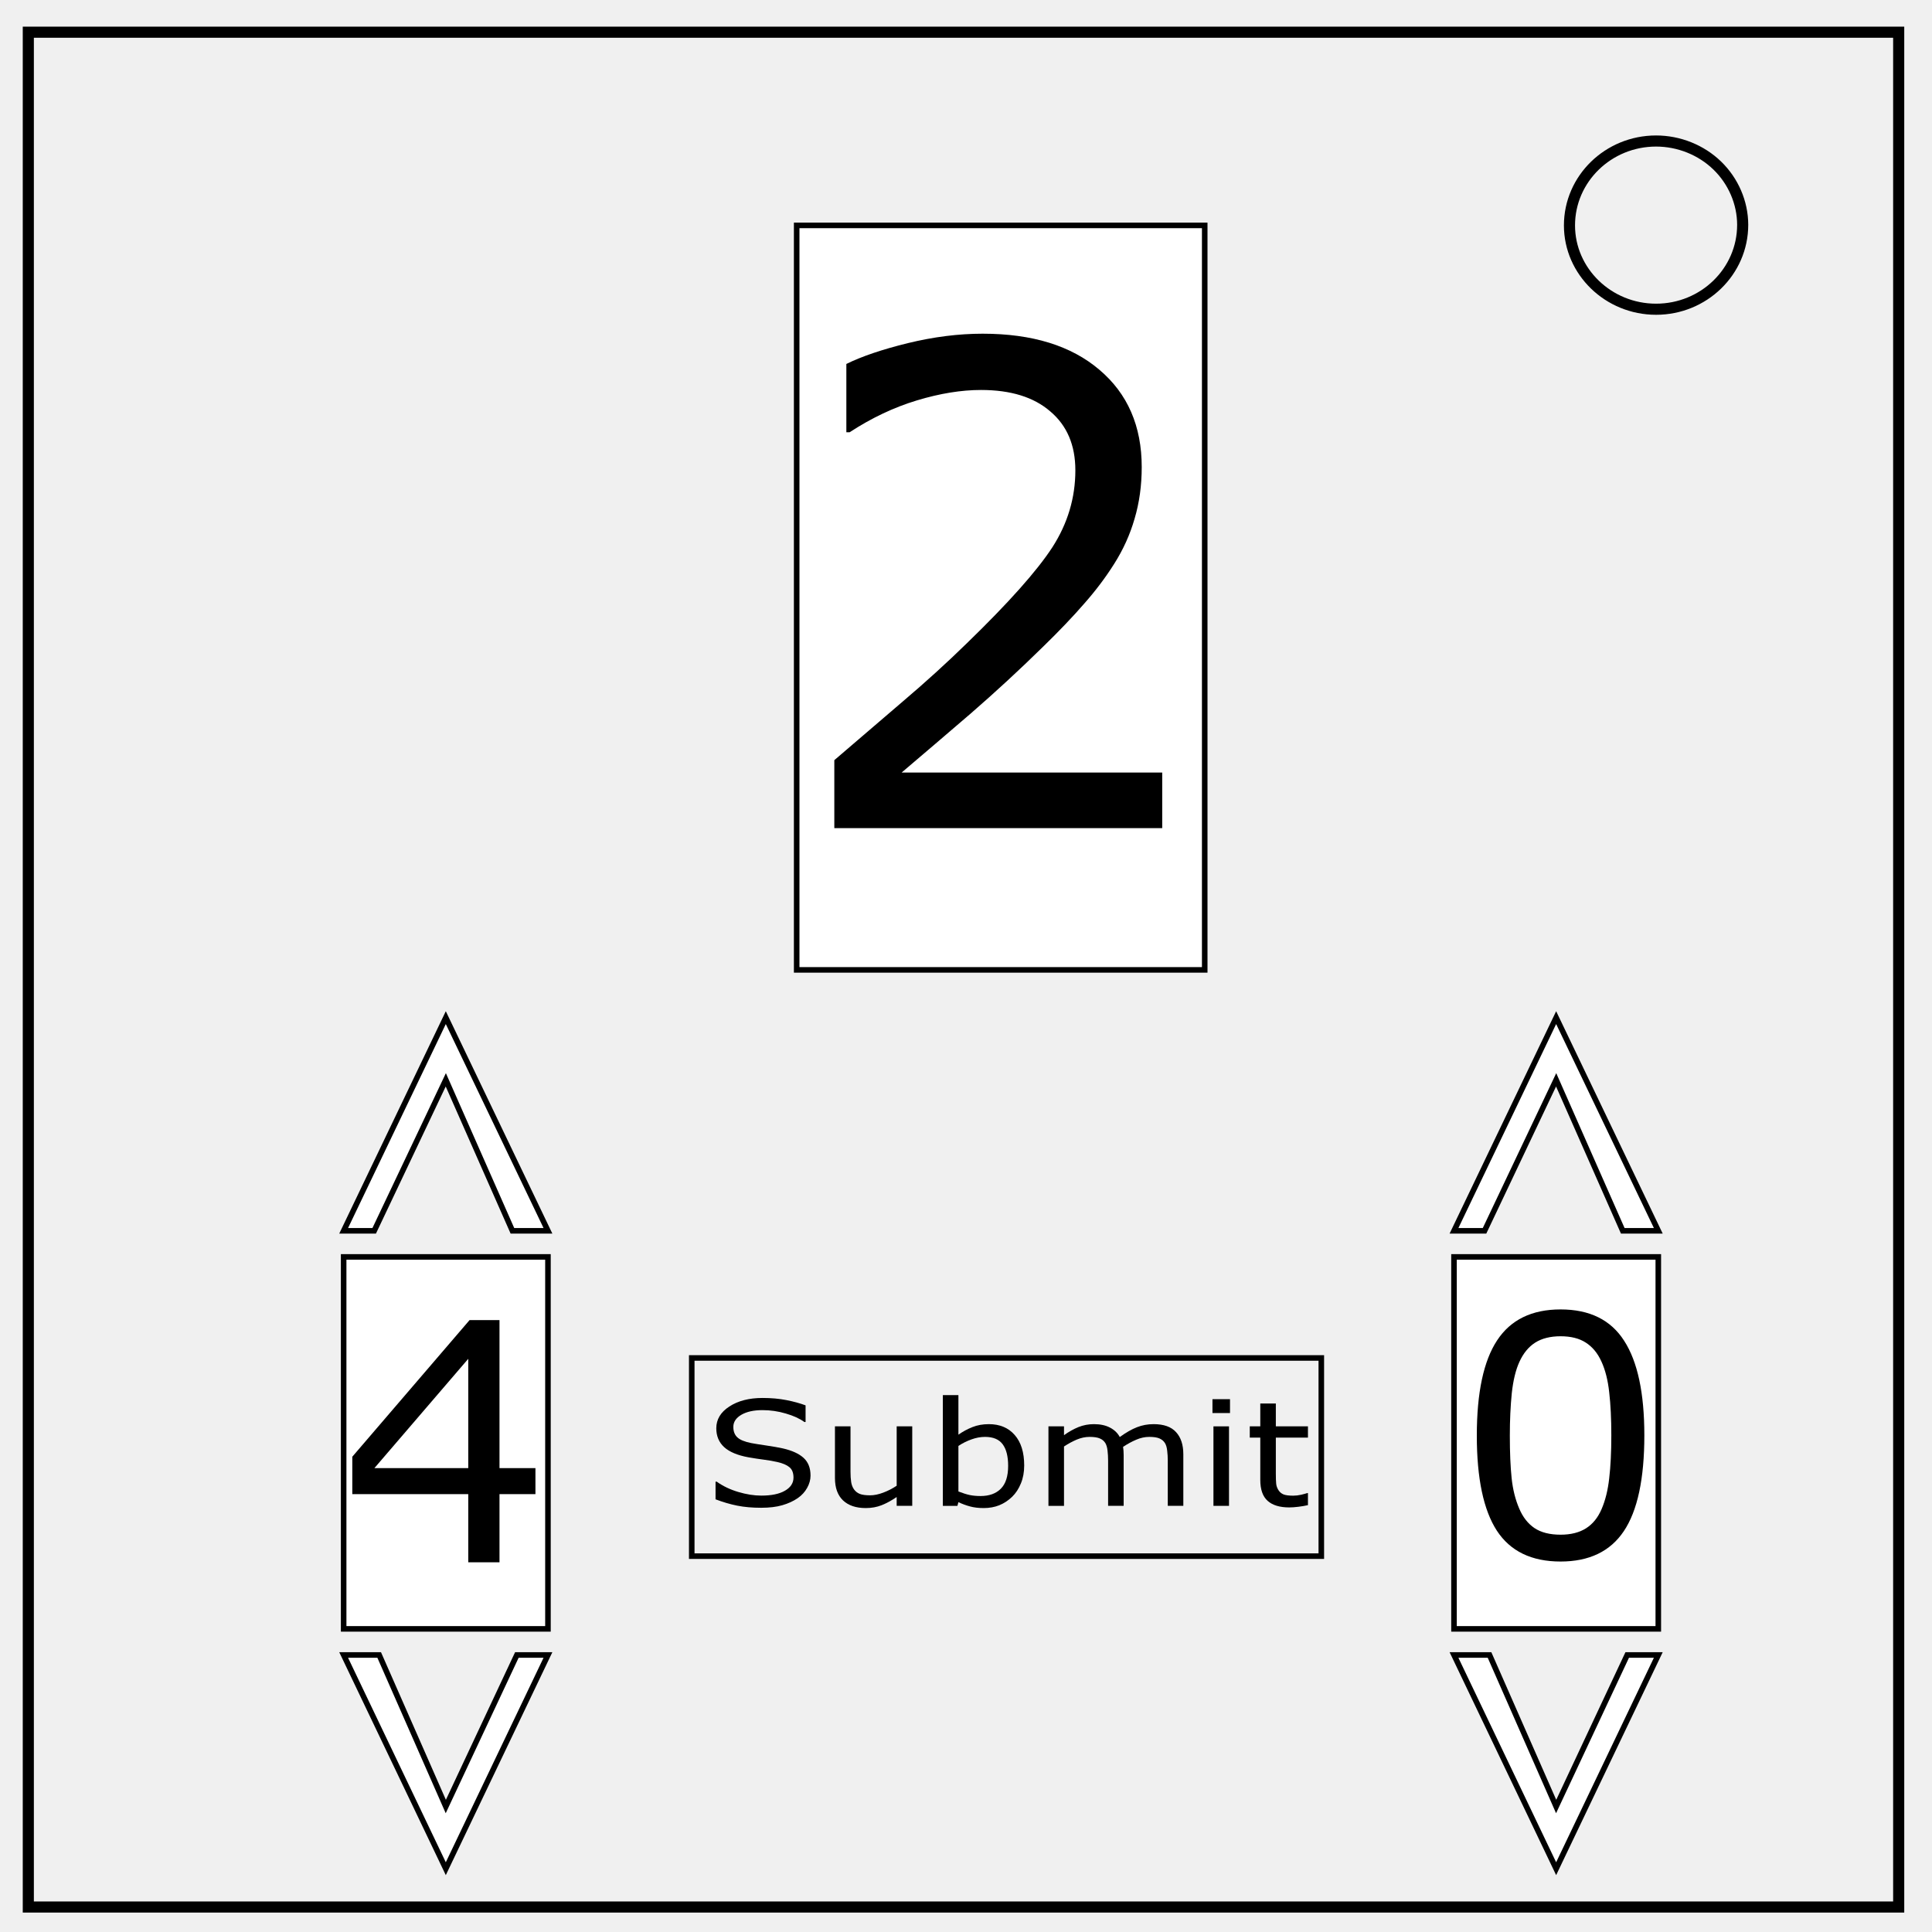
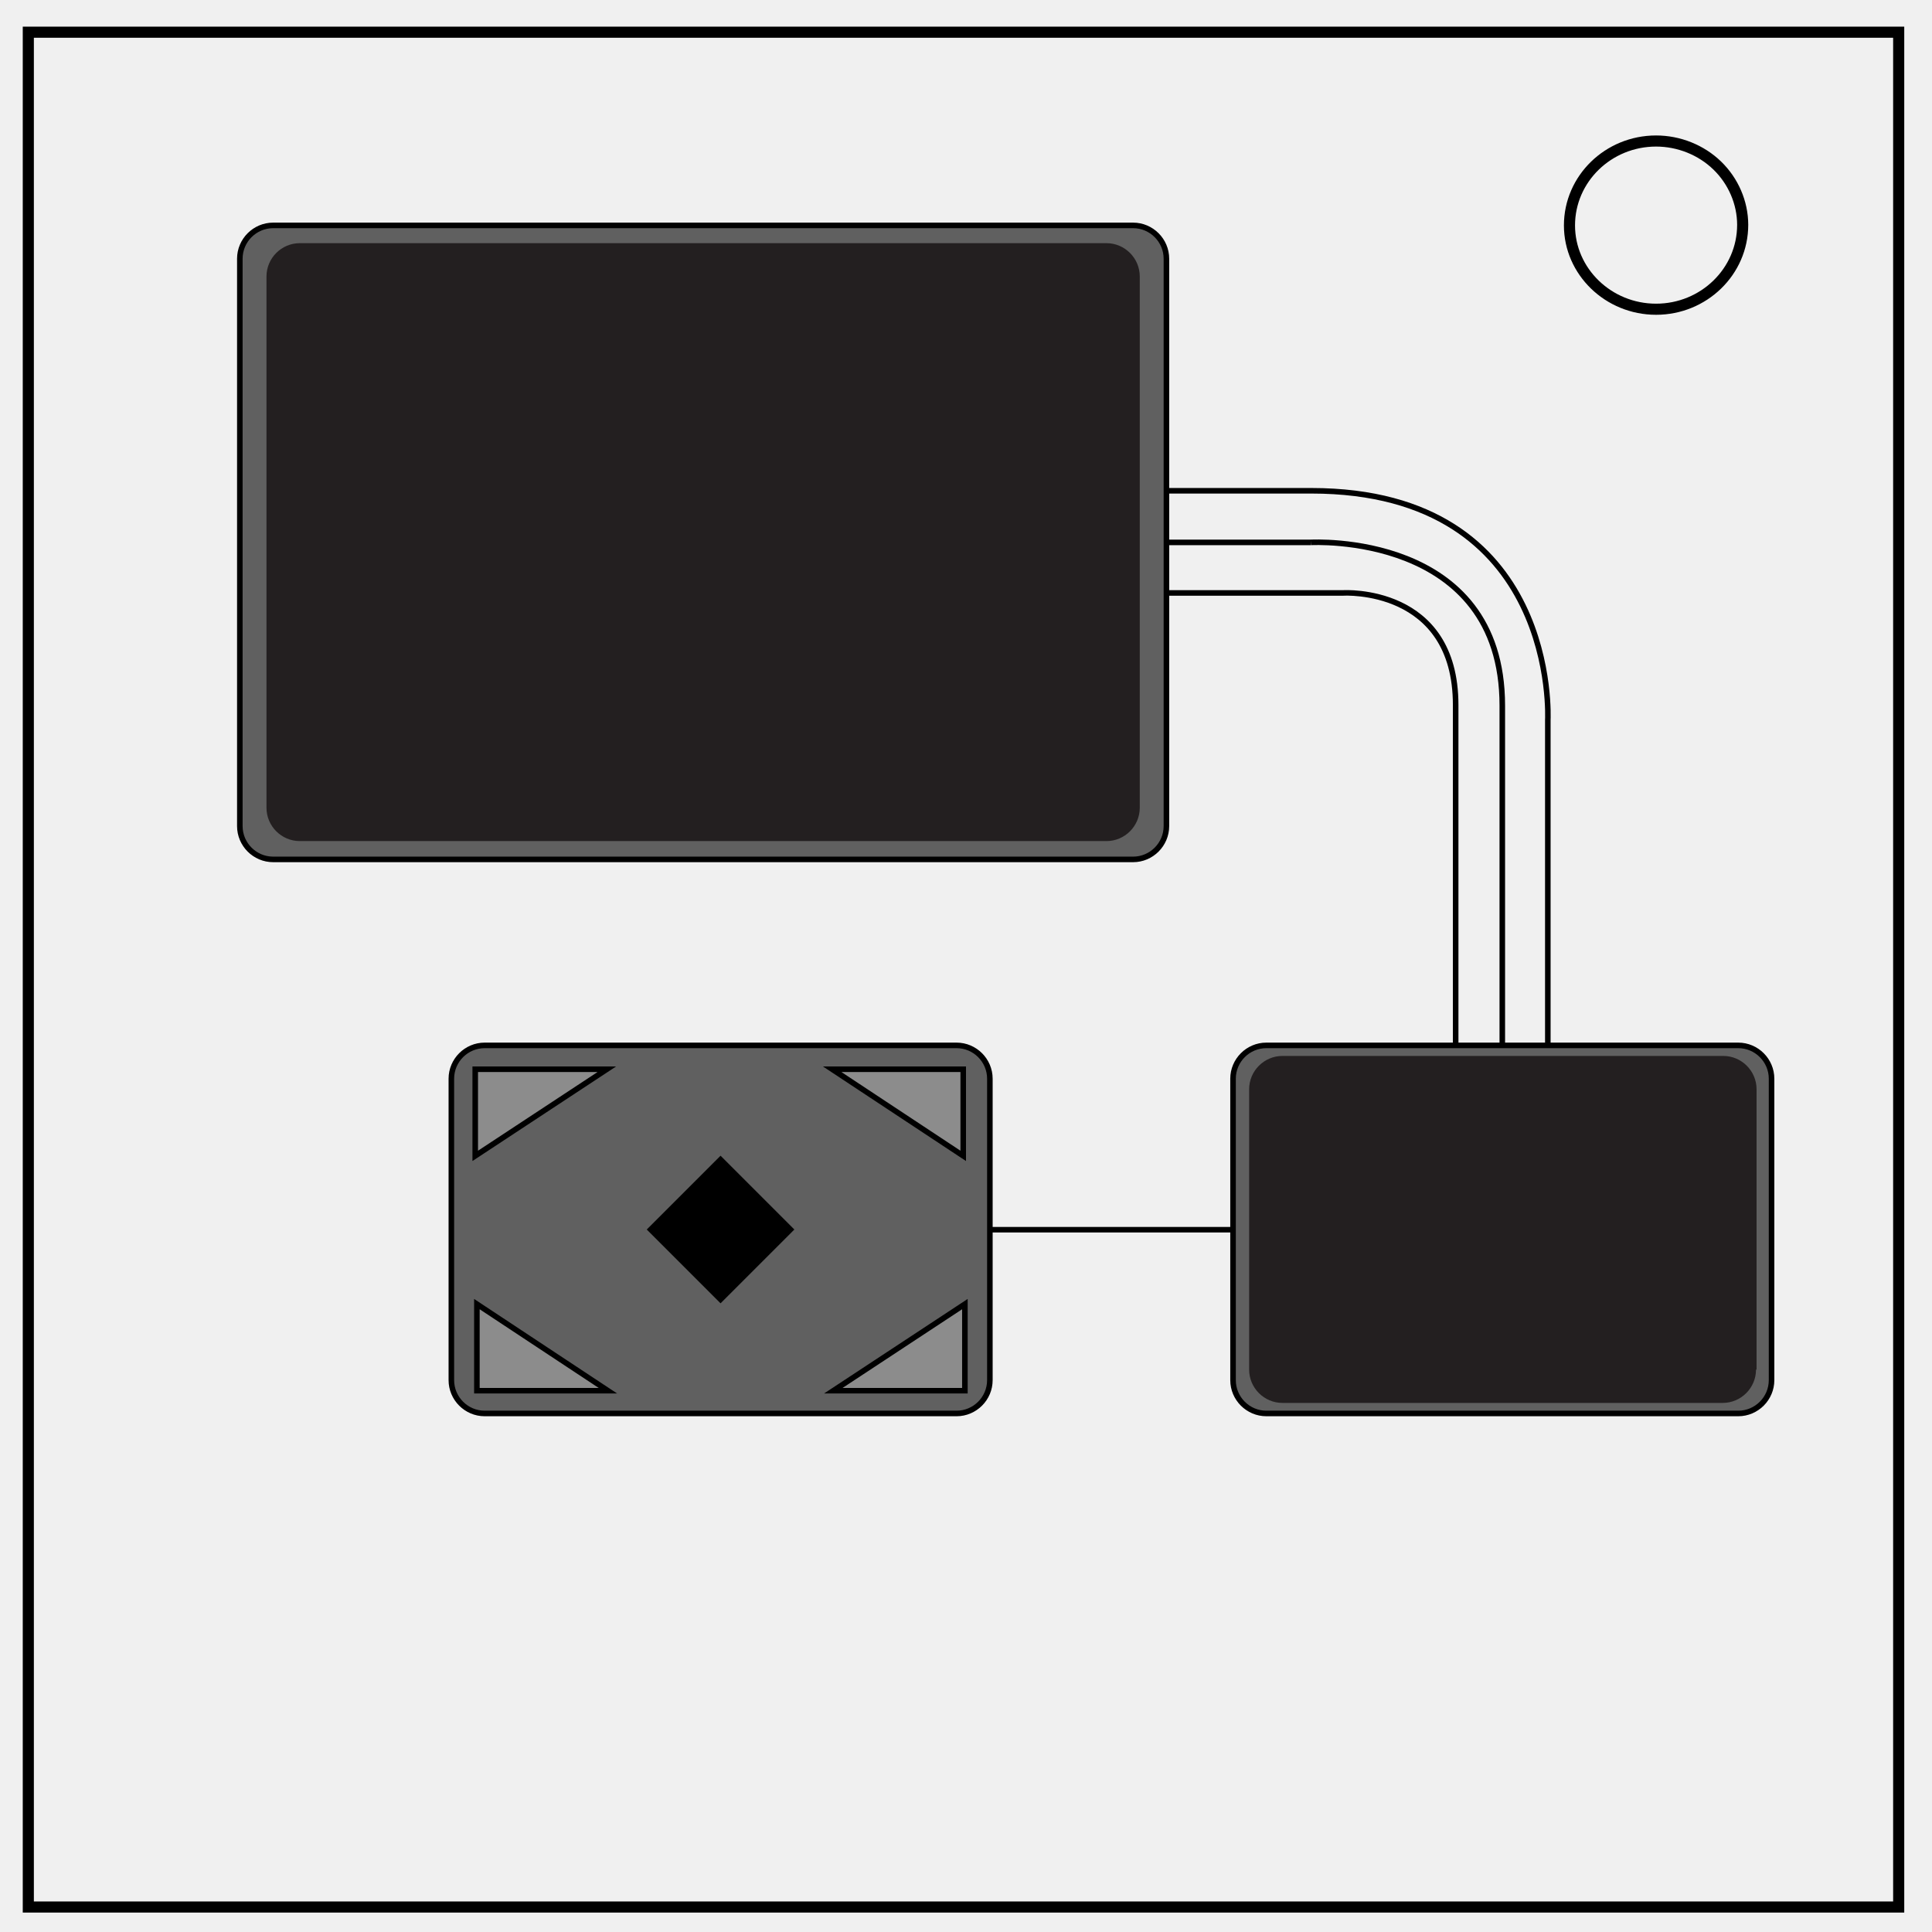
- <svg xmlns="http://www.w3.org/2000/svg" version="1.1" id="Layer_1" x="0" y="0" viewBox="0 0 348 348" xml:space="preserve">
-   <style type="text/css" id="style2">.st0,.st1{stroke:#000}.st0{stroke-width:2;fill:none}.st1{fill:#fff;stroke-miterlimit:10}</style>
-   <path class="st0" d="M5.1 5.8H342v337.7H5.1V5.8z" id="path4" />
-   <path class="st0" d="M282.7 40.6c0-8.4 7-15.2 15.6-15.2 4.1 0 8.1 1.6 11 4.4 2.9 2.8 4.6 6.7 4.6 10.7 0 8.4-7 15.2-15.6 15.2s-15.6-6.8-15.6-15.1z" id="path6" />
-   <path class="st1" id="rect8" d="M143.5 40.6H217v134.1h-73.5z" />
-   <path class="st1" id="rect10" d="M61.9 226.4h36.8v67H61.9z" />
-   <path class="st1" id="rect12" d="M261.9 226.4h36.8v67h-36.8z" />
-   <path class="st1" id="polygon14" d="M61.9 221.7l18.4-38.4 18.4 38.4h-6.4l-12-27.2-12.9 27.2z" />
-   <path class="st1" id="polygon16" d="M261.9 221.7l18.4-38.4 18.4 38.4h-6.4l-12-27.2-12.9 27.2z" />
-   <path class="st1" id="polygon18" d="M98.7 298.1l-18.4 38.5-18.4-38.5h6.4l12 27.3 12.8-27.3z" />
-   <path class="st1" id="polygon20" d="M298.7 298.1l-18.4 38.5-18.4-38.5h6.4l12 27.3 12.8-27.3z" />
-   <g aria-label="4" id="text22" transform="translate(-2.085 1.043)" font-size="60" font-family="MyriadPro-Regular">
-     <path d="M98.531 268.086h-6.475v12.275h-5.625v-12.275H65.543v-6.738l21.123-24.61h5.39v26.66h6.475zm-12.1-4.688v-19.687l-16.904 19.687z" id="path850" font-size="60" font-family="MyriadPro-Regular" />
-   </g>
-   <g aria-label="2" id="text24" transform="translate(-1.564)" font-size="120" font-family="MyriadPro-Regular">
-     <path d="M210.907 149.17h-59.062v-12.246l12.305-10.547q6.21-5.273 11.542-10.488 11.25-10.899 15.41-17.285 4.16-6.446 4.16-13.887 0-6.797-4.51-10.606-4.454-3.867-12.481-3.867-5.332 0-11.543 1.875-6.211 1.875-12.13 5.742h-.585V65.557q4.16-2.051 11.074-3.75 6.973-1.7 13.477-1.7 13.418 0 21.035 6.504 7.617 6.446 7.617 17.52 0 4.98-1.29 9.316-1.23 4.278-3.69 8.145-2.286 3.633-5.391 7.148-3.047 3.516-7.442 7.793-6.27 6.153-12.949 11.953-6.68 5.743-12.48 10.665h46.933z" id="path844" font-size="120" font-family="MyriadPro-Regular" />
-   </g>
-   <g aria-label="0" id="text26" font-size="60" font-family="MyriadPro-Regular">
-     <path d="M296.186 258.535q0 11.748-3.691 17.256-3.662 5.478-11.397 5.478-7.851 0-11.484-5.566-3.604-5.567-3.604-17.11 0-11.63 3.662-17.168 3.663-5.566 11.426-5.566 7.852 0 11.455 5.654 3.633 5.625 3.633 17.022zm-7.705 13.3q1.025-2.373 1.377-5.566.38-3.223.38-7.734 0-4.453-.38-7.735-.352-3.28-1.406-5.566-1.026-2.256-2.813-3.398-1.758-1.143-4.54-1.143-2.755 0-4.571 1.143-1.787 1.142-2.842 3.457-.996 2.168-1.377 5.654-.351 3.486-.351 7.646 0 4.57.322 7.647.322 3.076 1.377 5.508.967 2.285 2.724 3.486 1.788 1.201 4.717 1.201 2.754 0 4.57-1.142 1.817-1.143 2.813-3.457z" id="path847" font-size="60" font-family="MyriadPro-Regular" />
-   </g>
-   <path id="rect28" fill="none" stroke="#000" stroke-miterlimit="10" d="M124.6 244.6H238v35.7H124.6z" />
-   <g aria-label="Submit" transform="scale(1.0783 .9274)" id="text30" font-size="28.309" font-family="MyriadPro-Regular" stroke-width=".809">
-     <path d="M135.396 286.6q0 1.202-.566 2.377-.553 1.175-1.562 1.99-1.106.885-2.585 1.383-1.466.497-3.539.497-2.226 0-4.009-.414-1.769-.415-3.607-1.23v-3.429h.193q1.562 1.3 3.608 2.005 2.046.705 3.843.705 2.543 0 3.953-.954 1.424-.954 1.424-2.544 0-1.368-.678-2.018-.663-.65-2.032-1.009-1.036-.276-2.253-.456-1.202-.18-2.557-.456-2.737-.58-4.064-1.977-1.313-1.41-1.313-3.663 0-2.585 2.184-4.23 2.184-1.658 5.543-1.658 2.17 0 3.981.414 1.81.415 3.207 1.023v3.235h-.194q-1.175-.996-3.096-1.645-1.908-.664-3.912-.664-2.198 0-3.539.913-1.327.912-1.327 2.35 0 1.285.664 2.018.663.732 2.336 1.12.885.193 2.516.47 1.63.276 2.764.566 2.295.608 3.456 1.838t1.161 3.442z" id="path853" />
-     <path d="M152.385 292.474h-2.6v-1.714q-1.312 1.037-2.515 1.59-1.202.553-2.654.553-2.433 0-3.787-1.48-1.355-1.492-1.355-4.368v-10.021h2.599v8.791q0 1.175.11 2.018.11.83.47 1.424.374.608.968.885.594.276 1.728.276 1.009 0 2.198-.525 1.202-.525 2.239-1.34v-11.53h2.599z" id="path855" />
-     <path d="M171.087 284.636q0 1.936-.553 3.484-.539 1.548-1.465 2.599-.982 1.092-2.157 1.644-1.174.54-2.584.54-1.314 0-2.295-.318-.981-.304-1.935-.83l-.166.72h-2.433v-21.51h2.599v7.686q1.092-.898 2.322-1.465 1.23-.58 2.765-.58 2.737 0 4.312 2.1 1.59 2.102 1.59 5.93zm-2.682.07q0-2.765-.912-4.189-.912-1.437-2.944-1.437-1.134 0-2.295.497-1.16.484-2.156 1.258v8.847q1.106.497 1.894.691.801.193 1.81.193 2.157 0 3.373-1.41 1.23-1.423 1.23-4.45z" id="path857" />
-     <path d="M197.668 292.474h-2.598v-8.791q0-.996-.097-1.922-.083-.926-.373-1.479-.318-.594-.913-.898-.594-.304-1.714-.304-1.092 0-2.184.553-1.092.539-2.184 1.382.042.318.07.746.027.415.027.83v9.883h-2.599v-8.791q0-1.023-.096-1.936-.083-.926-.374-1.479-.318-.594-.912-.884-.594-.304-1.714-.304-1.064 0-2.143.525-1.064.525-2.128 1.34v11.53h-2.599v-15.441h2.599v1.714q1.216-1.01 2.419-1.576 1.216-.567 2.585-.567 1.575 0 2.667.664 1.106.663 1.645 1.838 1.576-1.327 2.875-1.907 1.3-.595 2.779-.595 2.543 0 3.746 1.549 1.216 1.534 1.216 4.298z" id="path859" />
-     <path d="M205.465 274.449h-2.93v-2.695h2.93zm-.166 18.025H202.7v-15.44h2.599z" id="path861" />
-     <path d="M218.486 292.336q-.733.193-1.604.318-.857.124-1.534.124-2.364 0-3.594-1.272-1.23-1.271-1.23-4.077v-8.211h-1.756v-2.184h1.756v-4.437h2.598v4.437h5.364v2.184h-5.364v7.036q0 1.216.056 1.907.055.678.387 1.272.304.553.83.816.538.248 1.63.248.636 0 1.327-.18.691-.193.996-.317h.138z" id="path863" />
-   </g>
+ <svg xmlns="http://www.w3.org/2000/svg" version="1.1" id="Layer_1" x="0" y="0" viewBox="0 0 348 348" style="enable-background:new 0 0 348 348" xml:space="preserve">
+   <style>.st0{fill:none;stroke:#000;stroke-width:2}.st1{fill:#606060}.st2{fill:none;stroke:#000;stroke-miterlimit:10}.st3{fill:#231f20}.st4{fill:#8c8c8c;stroke:#000;stroke-miterlimit:10}</style>
+   <path class="st0" d="M5.1 5.8H342v337.7H5.1V5.8z" />
+   <path class="st0" d="M282.7 40.6c0-8.4 7-15.2 15.6-15.2 4.1 0 8.1 1.6 11 4.4 2.9 2.8 4.6 6.7 4.6 10.7 0 8.4-7 15.2-15.6 15.2s-15.6-6.8-15.6-15.1z" />
+   <path class="st1" d="M210.1 148.8c0 3.3-2.7 6-6 6H49.2c-3.3 0-6-2.7-6-6V46.6c0-3.3 2.7-6 6-6h154.9c3.3 0 6 2.7 6 6v102.2z" />
+   <path class="st2" d="M210.1 148.8c0 3.3-2.7 6-6 6H49.2c-3.3 0-6-2.7-6-6V46.6c0-3.3 2.7-6 6-6h154.9c3.3 0 6 2.7 6 6v102.2z" />
+   <path class="st3" d="M205.3 145.5c0 3.3-2.7 6-6 6H54c-3.3 0-6-2.7-6-6V49.8c0-3.3 2.7-6 6-6h145.3c3.3 0 6 2.7 6 6v95.7z" />
+   <path class="st1" d="M319.1 248.6c0 3.3-2.7 6-6 6h-85c-3.3 0-6-2.7-6-6v-54.3c0-3.3 2.7-6 6-6h85c3.3 0 6 2.7 6 6v54.3z" />
+   <path class="st2" d="M319.1 248.6c0 3.3-2.7 6-6 6h-85c-3.3 0-6-2.7-6-6v-54.3c0-3.3 2.7-6 6-6h85c3.3 0 6 2.7 6 6v54.3z" />
+   <path class="st3" d="M316.3 246.7c0 3.3-2.7 6-6 6H231c-3.3 0-6-2.7-6-6v-50.5c0-3.3 2.7-6 6-6h79.4c3.3 0 6 2.7 6 6v50.5z" />
+   <path class="st2" d="M236.1 97.7H210M262.2 188.3V127c0-21.4-20.2-20.2-20.2-20.2h-32" />
+   <path class="st2" d="M236.1 97.7s34.5-2 34.5 29.4v61.3" />
+   <path class="st2" d="M210.1 88.4h26.1c44.8 0 42.6 41.3 42.6 41.3v58.6" />
+   <path class="st1" d="M178.3 248.6c0 3.3-2.7 6-6 6h-85c-3.3 0-6-2.7-6-6v-54.3c0-3.3 2.7-6 6-6h85c3.3 0 6 2.7 6 6v54.3z" />
+   <path class="st2" d="M178.3 248.6c0 3.3-2.7 6-6 6h-85c-3.3 0-6-2.7-6-6v-54.3c0-3.3 2.7-6 6-6h85c3.3 0 6 2.7 6 6v54.3zM222.2 221.5h-43.9" />
+   <path class="st4" d="M85.6 192.6v15.6l23.7-15.6zM173.5 192.6v15.6l-23.6-15.6zM85.9 250.5v-15.6l23.6 15.6zM173.8 250.5v-15.6l-23.7 15.6z" />
+   <path transform="rotate(45.001 129.837 221.469)" style="stroke:#000;stroke-miterlimit:10" d="M120.9 212.6h17.8v17.8h-17.8z" />
</svg>
